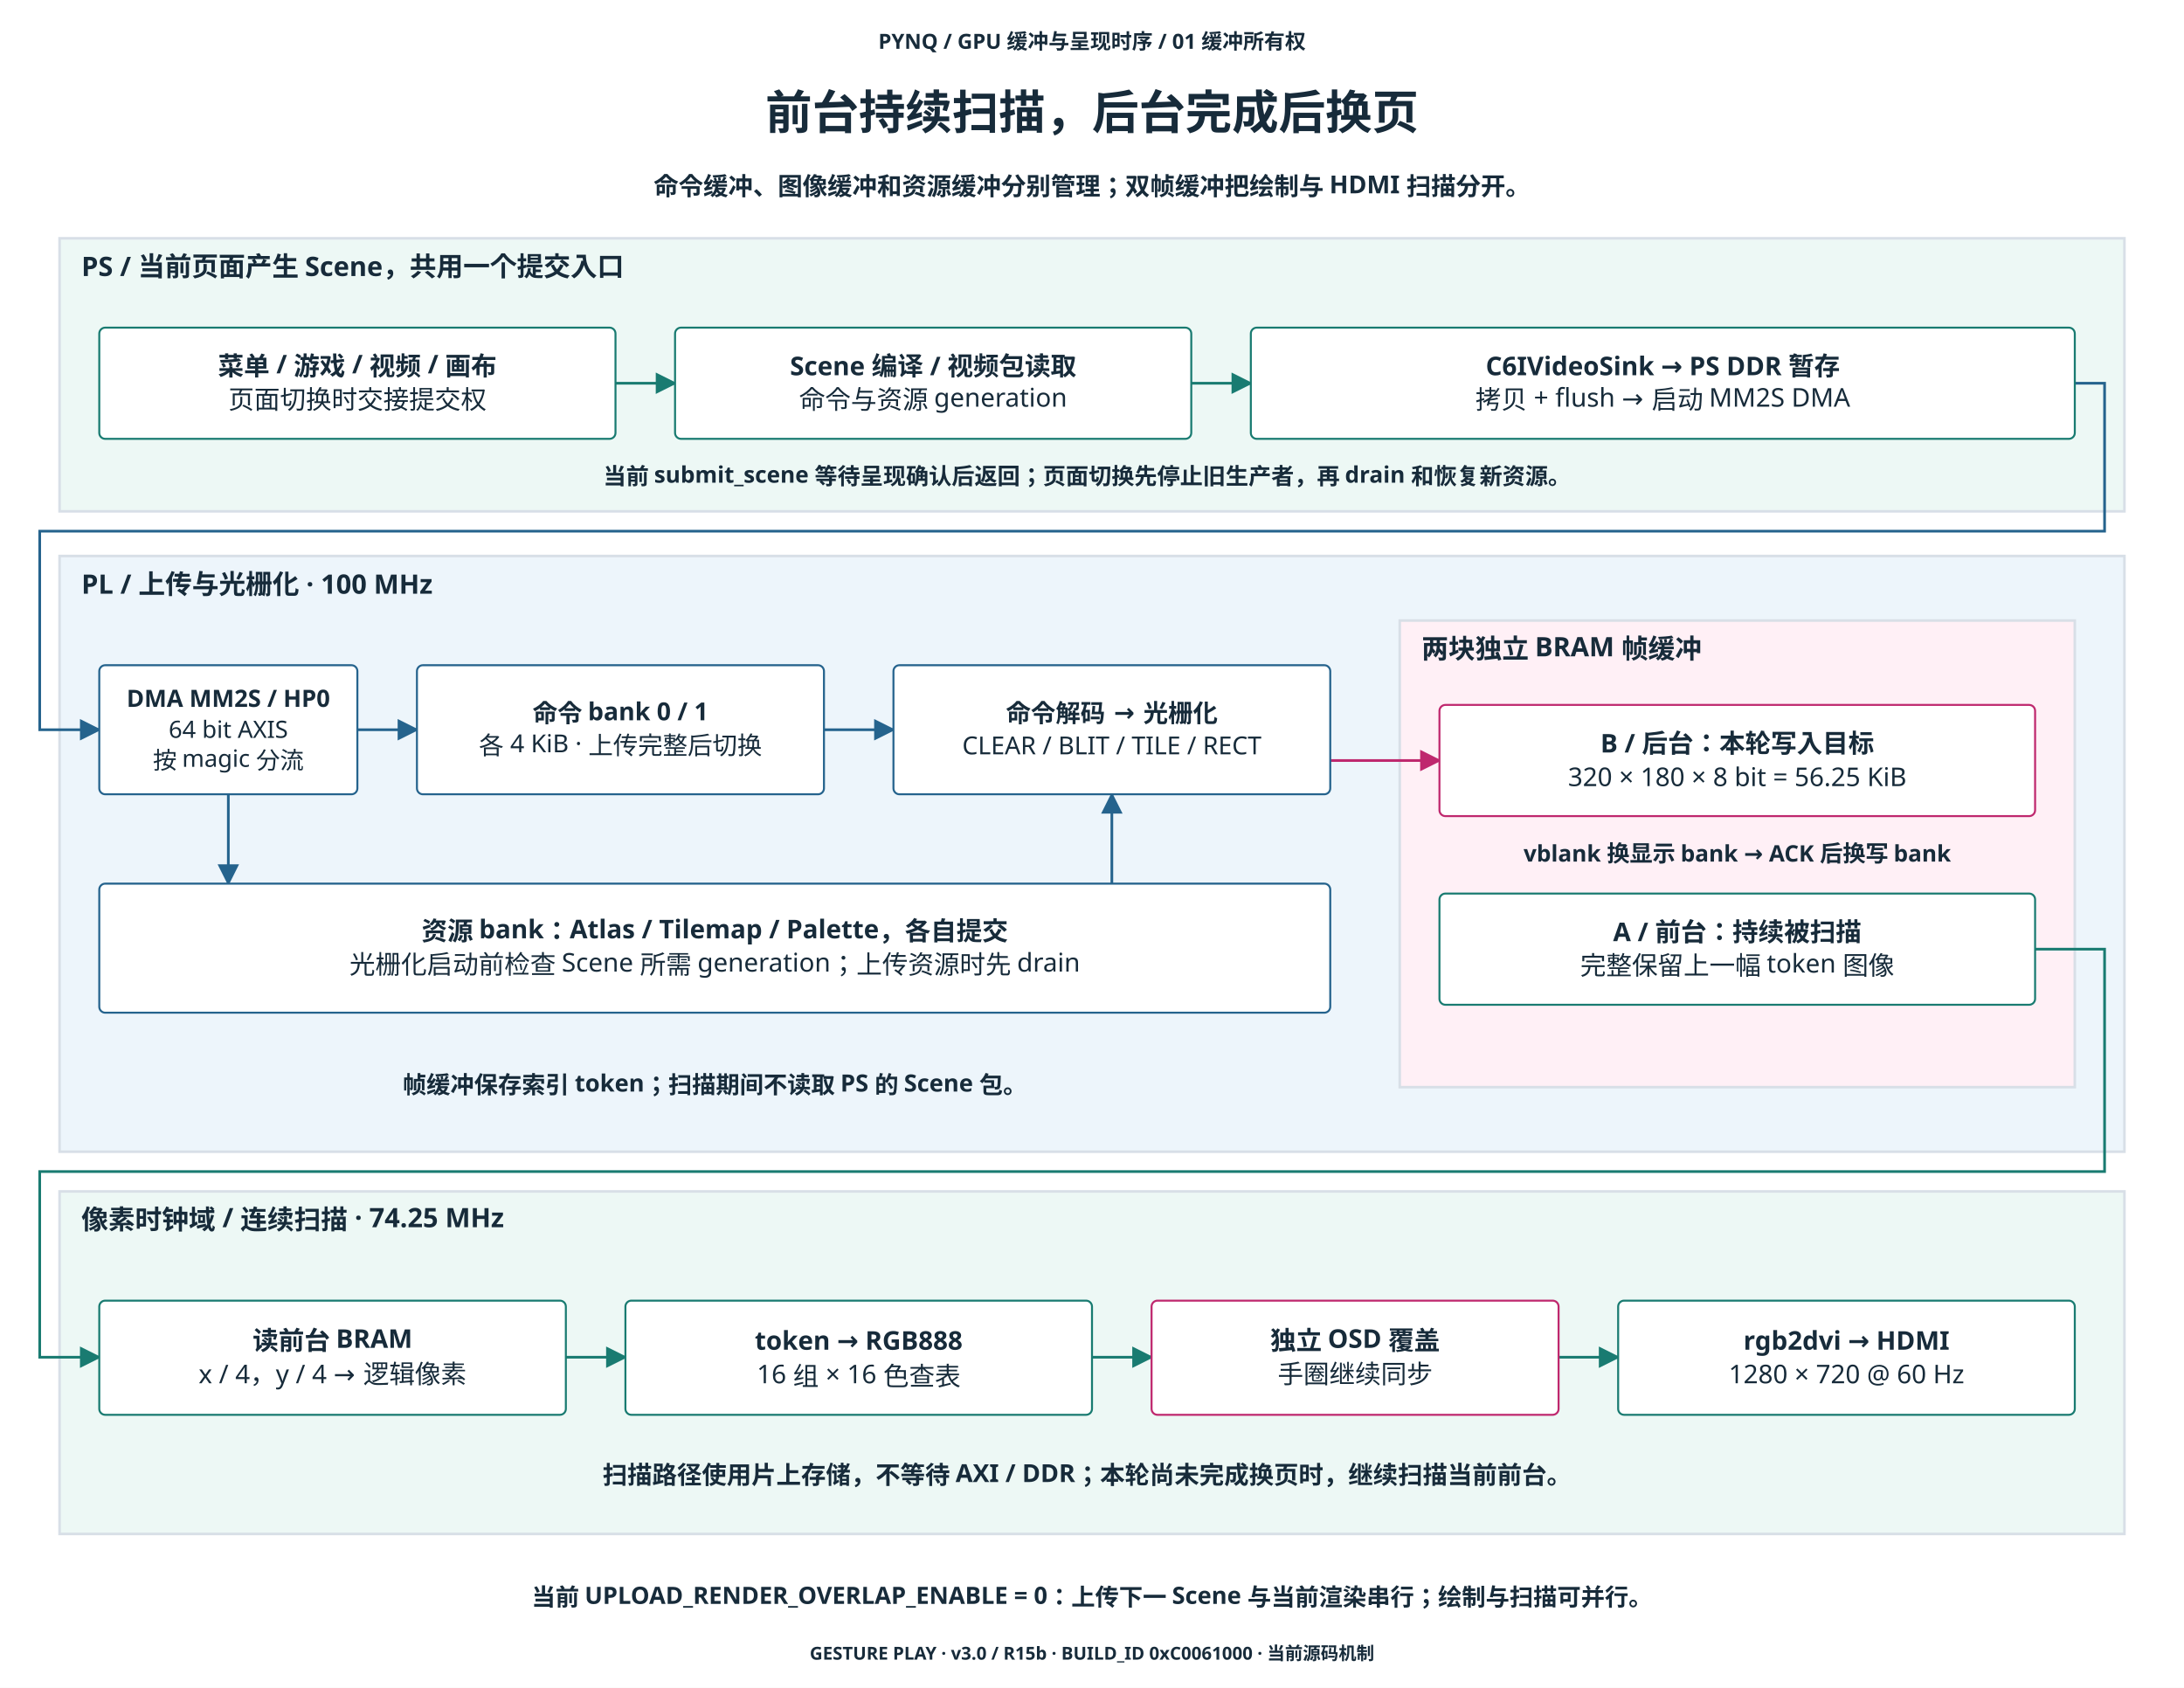
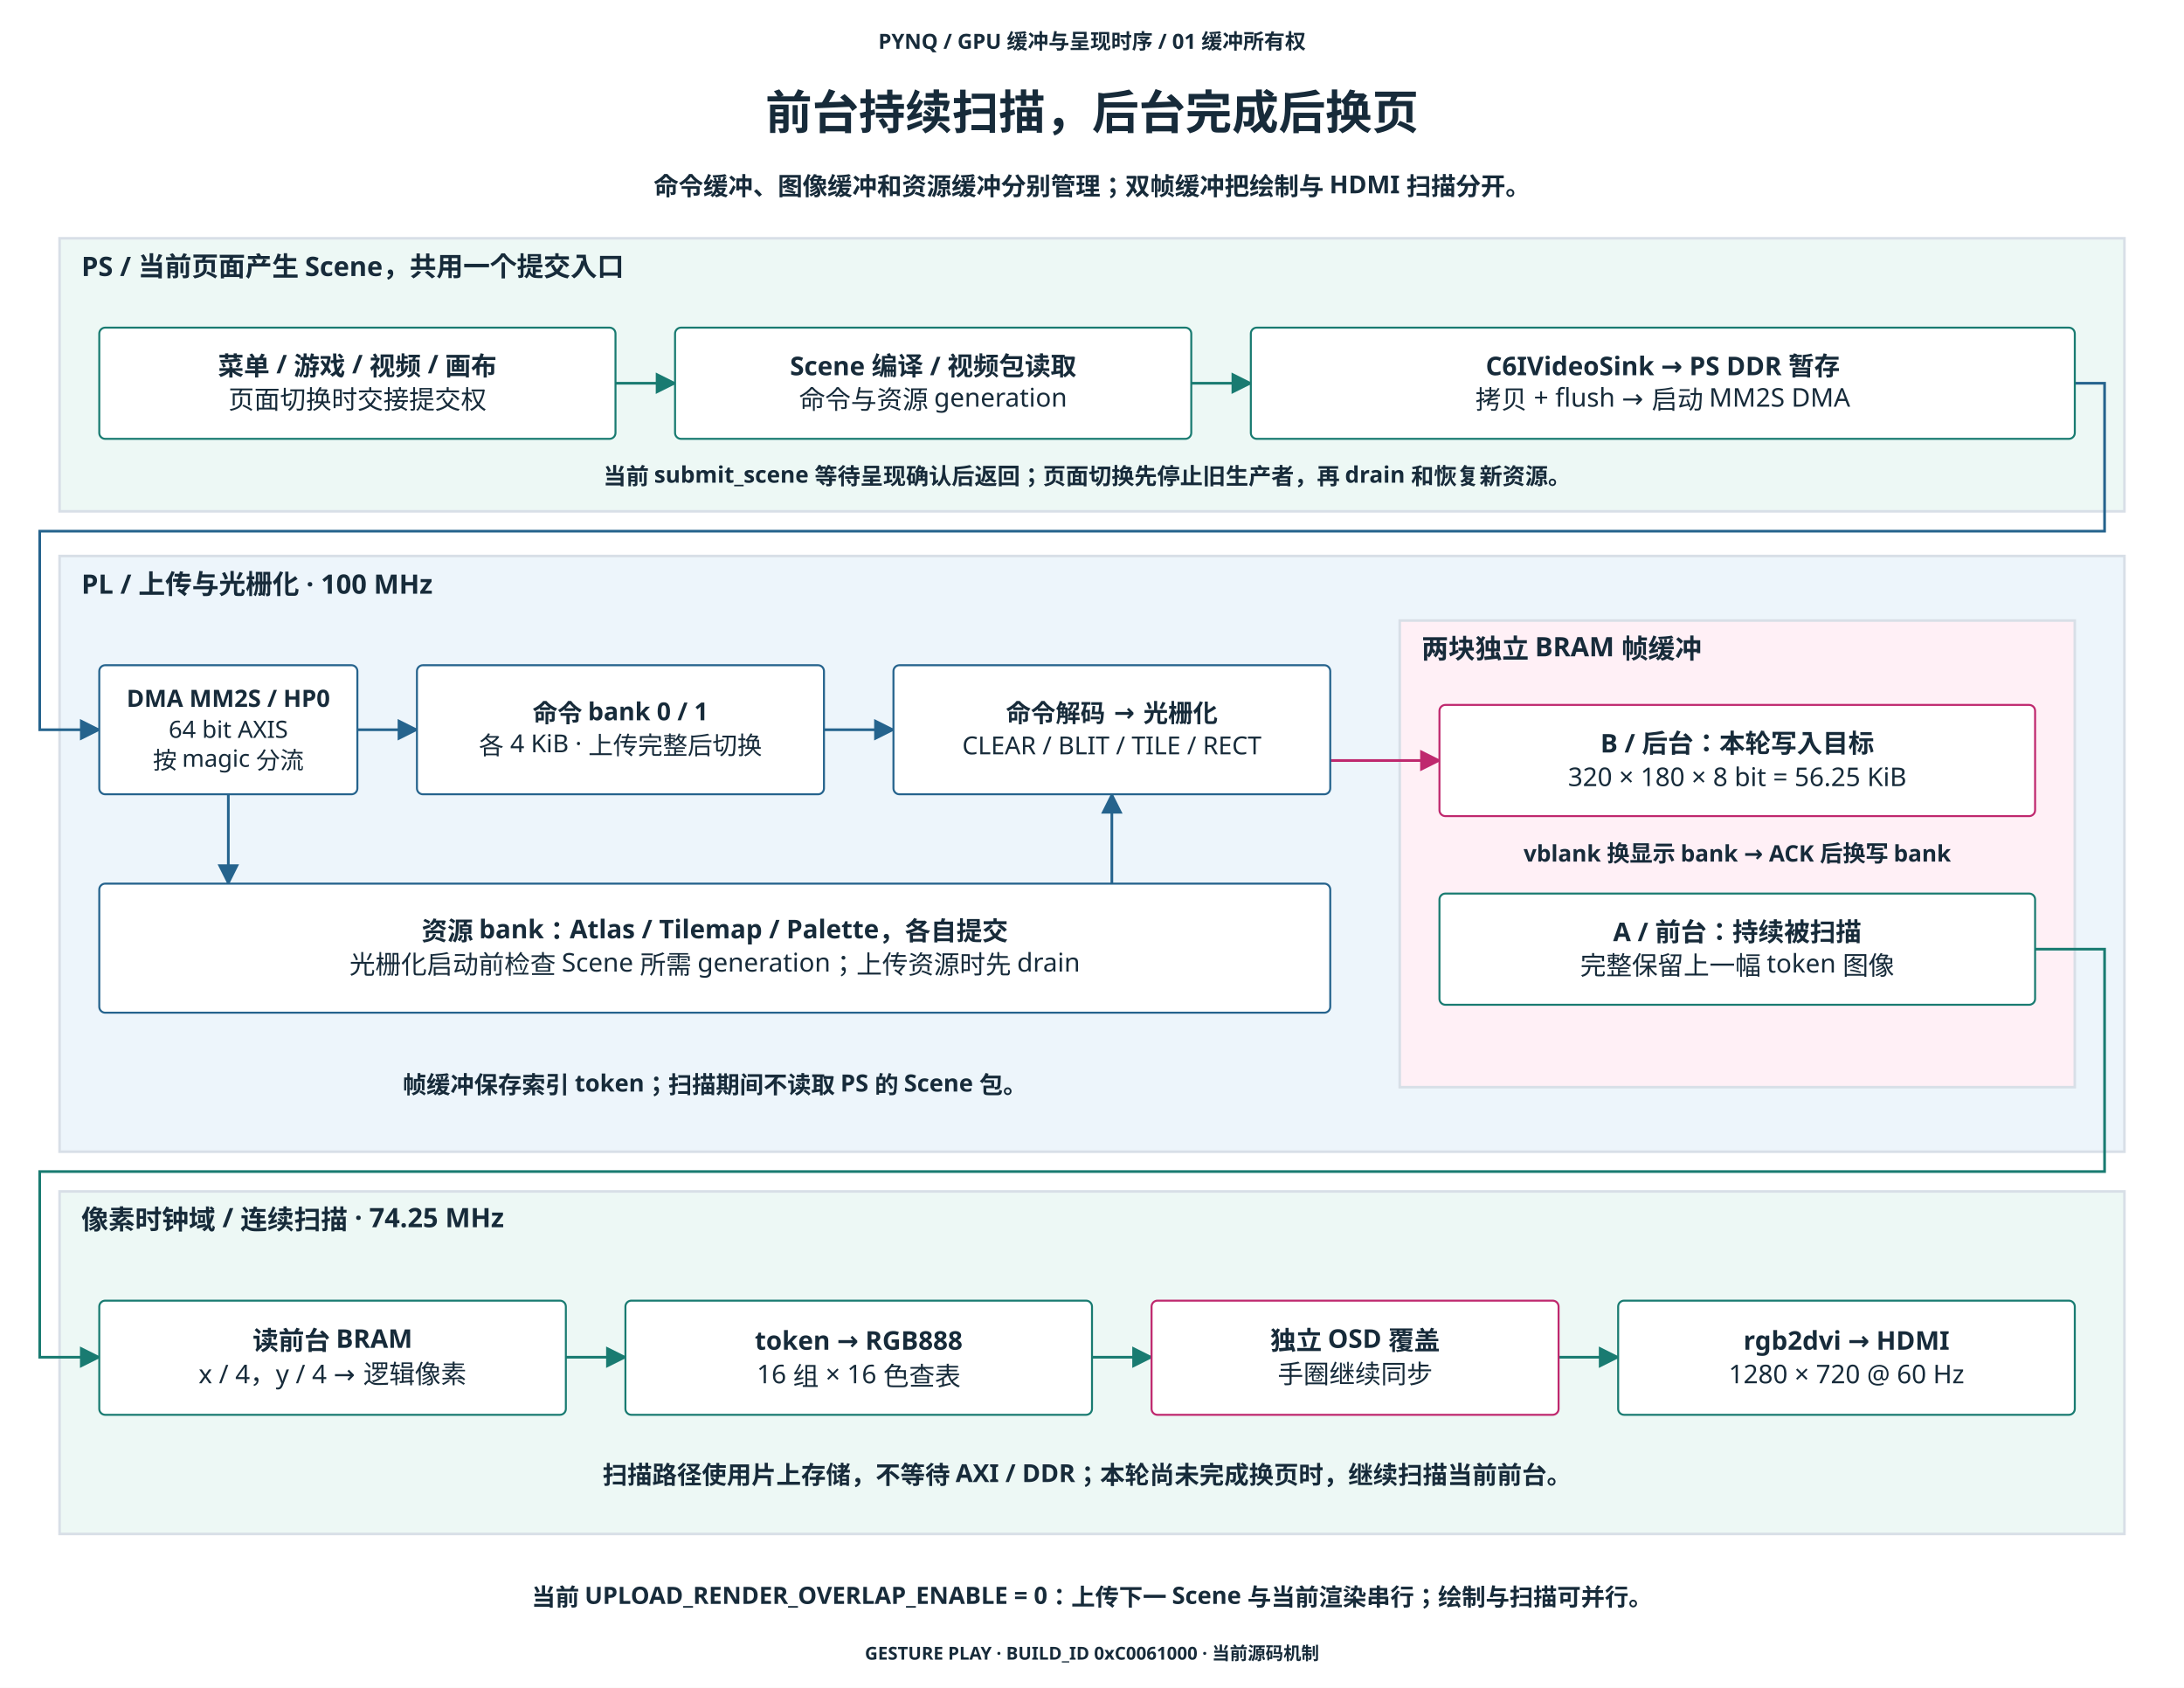
<svg xmlns="http://www.w3.org/2000/svg" width="2200" height="1700" viewBox="0 0 2200 1700">
  <rect x="0" y="0" width="2200" height="1700" fill="#ffffff" />
  <defs>
    <marker id="arrow0" viewBox="0 0 10 10" refX="9" refY="5" markerWidth="8" markerHeight="8" orient="auto-start-reverse">
      <path d="M0,0 L10,5 L0,10 z" fill="#197b71" />
    </marker>
    <marker id="arrow1" viewBox="0 0 10 10" refX="9" refY="5" markerWidth="8" markerHeight="8" orient="auto-start-reverse">
      <path d="M0,0 L10,5 L0,10 z" fill="#25638d" />
    </marker>
    <marker id="arrow2" viewBox="0 0 10 10" refX="9" refY="5" markerWidth="8" markerHeight="8" orient="auto-start-reverse">
      <path d="M0,0 L10,5 L0,10 z" fill="#bf286e" />
    </marker>
  </defs>
  <g font-family="Microsoft YaHei" fill="#172b3a">
    <rect x="60" y="240" width="2080" height="275" rx="0" fill="#edf8f5" stroke="#d8dfe7" stroke-width="2.6" />
    <text x="82" y="278.0" text-anchor="start" font-size="27" font-weight="600">PS / 当前页面产生 Scene，共用一个提交入口</text>
    <rect x="60" y="560" width="2080" height="600" rx="0" fill="#edf5fb" stroke="#d8dfe7" stroke-width="2.6" />
    <text x="82" y="598.0" text-anchor="start" font-size="27" font-weight="600">PL / 上传与光栅化 · 100 MHz</text>
    <rect x="1410" y="625" width="680" height="470" rx="0" fill="#fff0f6" stroke="#d8dfe7" stroke-width="2.6" />
    <text x="1432" y="663.0" text-anchor="start" font-size="27" font-weight="600">两块独立 BRAM 帧缓冲</text>
    <rect x="60" y="1200" width="2080" height="345" rx="0" fill="#edf8f5" stroke="#d8dfe7" stroke-width="2.6" />
    <text x="82" y="1238.0" text-anchor="start" font-size="27" font-weight="600">像素时钟域 / 连续扫描 · 74.25 MHz</text>
    <path d="M620,386 L680,386" fill="none" stroke="#197b71" stroke-width="2.7" marker-end="url(#arrow0)" />
    <path d="M1200,386 L1260,386" fill="none" stroke="#197b71" stroke-width="2.7" marker-end="url(#arrow0)" />
    <path d="M2090,386 L2120,386 L2120,535 L40,535 L40,735 L100,735" fill="none" stroke="#25638d" stroke-width="2.7" marker-end="url(#arrow1)" />
    <path d="M360,735 L420,735" fill="none" stroke="#25638d" stroke-width="2.7" marker-end="url(#arrow1)" />
    <path d="M830,735 L900,735" fill="none" stroke="#25638d" stroke-width="2.7" marker-end="url(#arrow1)" />
    <path d="M1340,766 L1450,766" fill="none" stroke="#bf286e" stroke-width="2.7" marker-end="url(#arrow2)" />
    <path d="M230,800 L230,890" fill="none" stroke="#25638d" stroke-width="2.7" marker-end="url(#arrow1)" />
    <path d="M1120,890 L1120,800" fill="none" stroke="#25638d" stroke-width="2.7" marker-end="url(#arrow1)" />
    <path d="M570,1367 L630,1367" fill="none" stroke="#197b71" stroke-width="2.7" marker-end="url(#arrow0)" />
    <path d="M1100,1367 L1160,1367" fill="none" stroke="#197b71" stroke-width="2.7" marker-end="url(#arrow0)" />
    <path d="M1570,1367 L1630,1367" fill="none" stroke="#197b71" stroke-width="2.7" marker-end="url(#arrow0)" />
    <path d="M2050,956 L2120,956 L2120,1180 L40,1180 L40,1367 L100,1367" fill="none" stroke="#197b71" stroke-width="2.7" marker-end="url(#arrow0)" />
    <text x="1100.0" y="49.14" text-anchor="middle" font-size="21" font-weight="600">PYNQ  /  GPU 缓冲与呈现时序  /  01  缓冲所有权</text>
    <text x="1100.0" y="129.98" text-anchor="middle" font-size="47" font-weight="600">前台持续扫描，后台完成后换页</text>
    <text x="1100.0" y="196.5" text-anchor="middle" font-size="25" font-weight="600">命令缓冲、图像缓冲和资源缓冲分别管理；双帧缓冲把绘制与 HDMI 扫描分开。</text>
-     <text x="1100.0" y="1671.62" text-anchor="middle" font-size="18" font-weight="600">GESTURE PLAY · v3.0 / R15b · BUILD_ID 0xC0061000 · 当前源码机制</text>
+     <text x="1100.0" y="1671.62" text-anchor="middle" font-size="18" font-weight="600">GESTURE PLAY · BUILD_ID 0xC0061000 · 当前源码机制</text>
    <rect x="100" y="330" width="520" height="112" rx="6" fill="#ffffff" stroke="#197b71" stroke-width="2" />
    <text x="360.0" y="377.94" text-anchor="middle" font-size="26" font-weight="600">菜单 / 游戏 / 视频 / 画布</text>
    <text x="360.0" y="411.74" text-anchor="middle" font-size="26" font-weight="400">页面切换时交接提交权</text>
    <rect x="680" y="330" width="520" height="112" rx="6" fill="#ffffff" stroke="#197b71" stroke-width="2" />
    <text x="940.0" y="377.94" text-anchor="middle" font-size="26" font-weight="600">Scene 编译 / 视频包读取</text>
    <text x="940.0" y="411.74" text-anchor="middle" font-size="26" font-weight="400">命令与资源 generation</text>
    <rect x="1260" y="330" width="830" height="112" rx="6" fill="#ffffff" stroke="#197b71" stroke-width="2" />
    <text x="1675.0" y="377.94" text-anchor="middle" font-size="26" font-weight="600">C6IVideoSink → PS DDR 暂存</text>
    <text x="1675.0" y="411.74" text-anchor="middle" font-size="26" font-weight="400">拷贝 + flush → 启动 MM2S DMA</text>
    <text x="1095.0" y="487.82" text-anchor="middle" font-size="23" font-weight="600">当前 submit_scene 等待呈现确认后返回；页面切换先停止旧生产者，再 drain 和恢复新资源。</text>
    <rect x="100" y="670" width="260" height="130" rx="6" fill="#ffffff" stroke="#25638d" stroke-width="2" />
    <text x="230.0" y="711.96" text-anchor="middle" font-size="24" font-weight="600">DMA MM2S / HP0</text>
    <text x="230.0" y="743.16" text-anchor="middle" font-size="24" font-weight="400">64 bit AXIS</text>
    <text x="230.0" y="774.36" text-anchor="middle" font-size="24" font-weight="400">按 magic 分流</text>
    <rect x="420" y="670" width="410" height="130" rx="6" fill="#ffffff" stroke="#25638d" stroke-width="2" />
    <text x="625.0" y="727.25" text-anchor="middle" font-size="25" font-weight="600">命令 bank 0 / 1</text>
    <text x="625.0" y="759.75" text-anchor="middle" font-size="25" font-weight="400">各 4 KiB · 上传完整后切换</text>
    <rect x="900" y="670" width="440" height="130" rx="6" fill="#ffffff" stroke="#25638d" stroke-width="2" />
    <text x="1120.0" y="727.25" text-anchor="middle" font-size="25" font-weight="600">命令解码 → 光栅化</text>
    <text x="1120.0" y="759.75" text-anchor="middle" font-size="25" font-weight="400">CLEAR / BLIT / TILE / RECT</text>
    <rect x="1450" y="710" width="600" height="112" rx="6" fill="#ffffff" stroke="#bf286e" stroke-width="2" />
    <text x="1750.0" y="757.94" text-anchor="middle" font-size="26" font-weight="600">B / 后台：本轮写入目标</text>
    <text x="1750.0" y="791.74" text-anchor="middle" font-size="26" font-weight="400">320 × 180 × 8 bit = 56.25 KiB</text>
    <rect x="1450" y="900" width="600" height="112" rx="6" fill="#ffffff" stroke="#197b71" stroke-width="2" />
    <text x="1750.0" y="947.94" text-anchor="middle" font-size="26" font-weight="600">A / 前台：持续被扫描</text>
    <text x="1750.0" y="981.74" text-anchor="middle" font-size="26" font-weight="400">完整保留上一幅 token 图像</text>
    <text x="1750.0" y="867.82" text-anchor="middle" font-size="23" font-weight="600">vblank 换显示 bank → ACK 后换写 bank</text>
    <rect x="100" y="890" width="1240" height="130" rx="6" fill="#ffffff" stroke="#25638d" stroke-width="2" />
    <text x="720.0" y="946.94" text-anchor="middle" font-size="26" font-weight="600">资源 bank：Atlas / Tilemap / Palette，各自提交</text>
    <text x="720.0" y="980.74" text-anchor="middle" font-size="26" font-weight="400">光栅化启动前检查 Scene 所需 generation；上传资源时先 drain</text>
    <text x="720.0" y="1101.16" text-anchor="middle" font-size="24" font-weight="600">帧缓冲保存索引 token；扫描期间不读取 PS 的 Scene 包。</text>
    <rect x="100" y="1310" width="470" height="115" rx="6" fill="#ffffff" stroke="#197b71" stroke-width="2" />
    <text x="335.0" y="1359.44" text-anchor="middle" font-size="26" font-weight="600">读前台 BRAM</text>
    <text x="335.0" y="1393.24" text-anchor="middle" font-size="26" font-weight="400">x / 4，y / 4 → 逻辑像素</text>
    <rect x="630" y="1310" width="470" height="115" rx="6" fill="#ffffff" stroke="#197b71" stroke-width="2" />
    <text x="865.0" y="1359.44" text-anchor="middle" font-size="26" font-weight="600">token → RGB888</text>
    <text x="865.0" y="1393.24" text-anchor="middle" font-size="26" font-weight="400">16 组 × 16 色查表</text>
    <rect x="1160" y="1310" width="410" height="115" rx="6" fill="#ffffff" stroke="#bf286e" stroke-width="2" />
    <text x="1365.0" y="1359.44" text-anchor="middle" font-size="26" font-weight="600">独立 OSD 覆盖</text>
    <text x="1365.0" y="1393.24" text-anchor="middle" font-size="26" font-weight="400">手圈继续同步</text>
    <rect x="1630" y="1310" width="460" height="115" rx="6" fill="#ffffff" stroke="#197b71" stroke-width="2" />
    <text x="1860.0" y="1359.44" text-anchor="middle" font-size="26" font-weight="600">rgb2dvi → HDMI</text>
    <text x="1860.0" y="1393.24" text-anchor="middle" font-size="26" font-weight="400">1280 × 720 @ 60 Hz</text>
    <text x="1095.0" y="1494.5" text-anchor="middle" font-size="25" font-weight="600">扫描路径使用片上存储，不等待 AXI / DDR；本轮尚未完成换页时，继续扫描当前前台。</text>
    <text x="1100.0" y="1617.16" text-anchor="middle" font-size="24" font-weight="600">当前 UPLOAD_RENDER_OVERLAP_ENABLE = 0：上传下一 Scene 与当前渲染串行；绘制与扫描可并行。</text>
  </g>
</svg>
